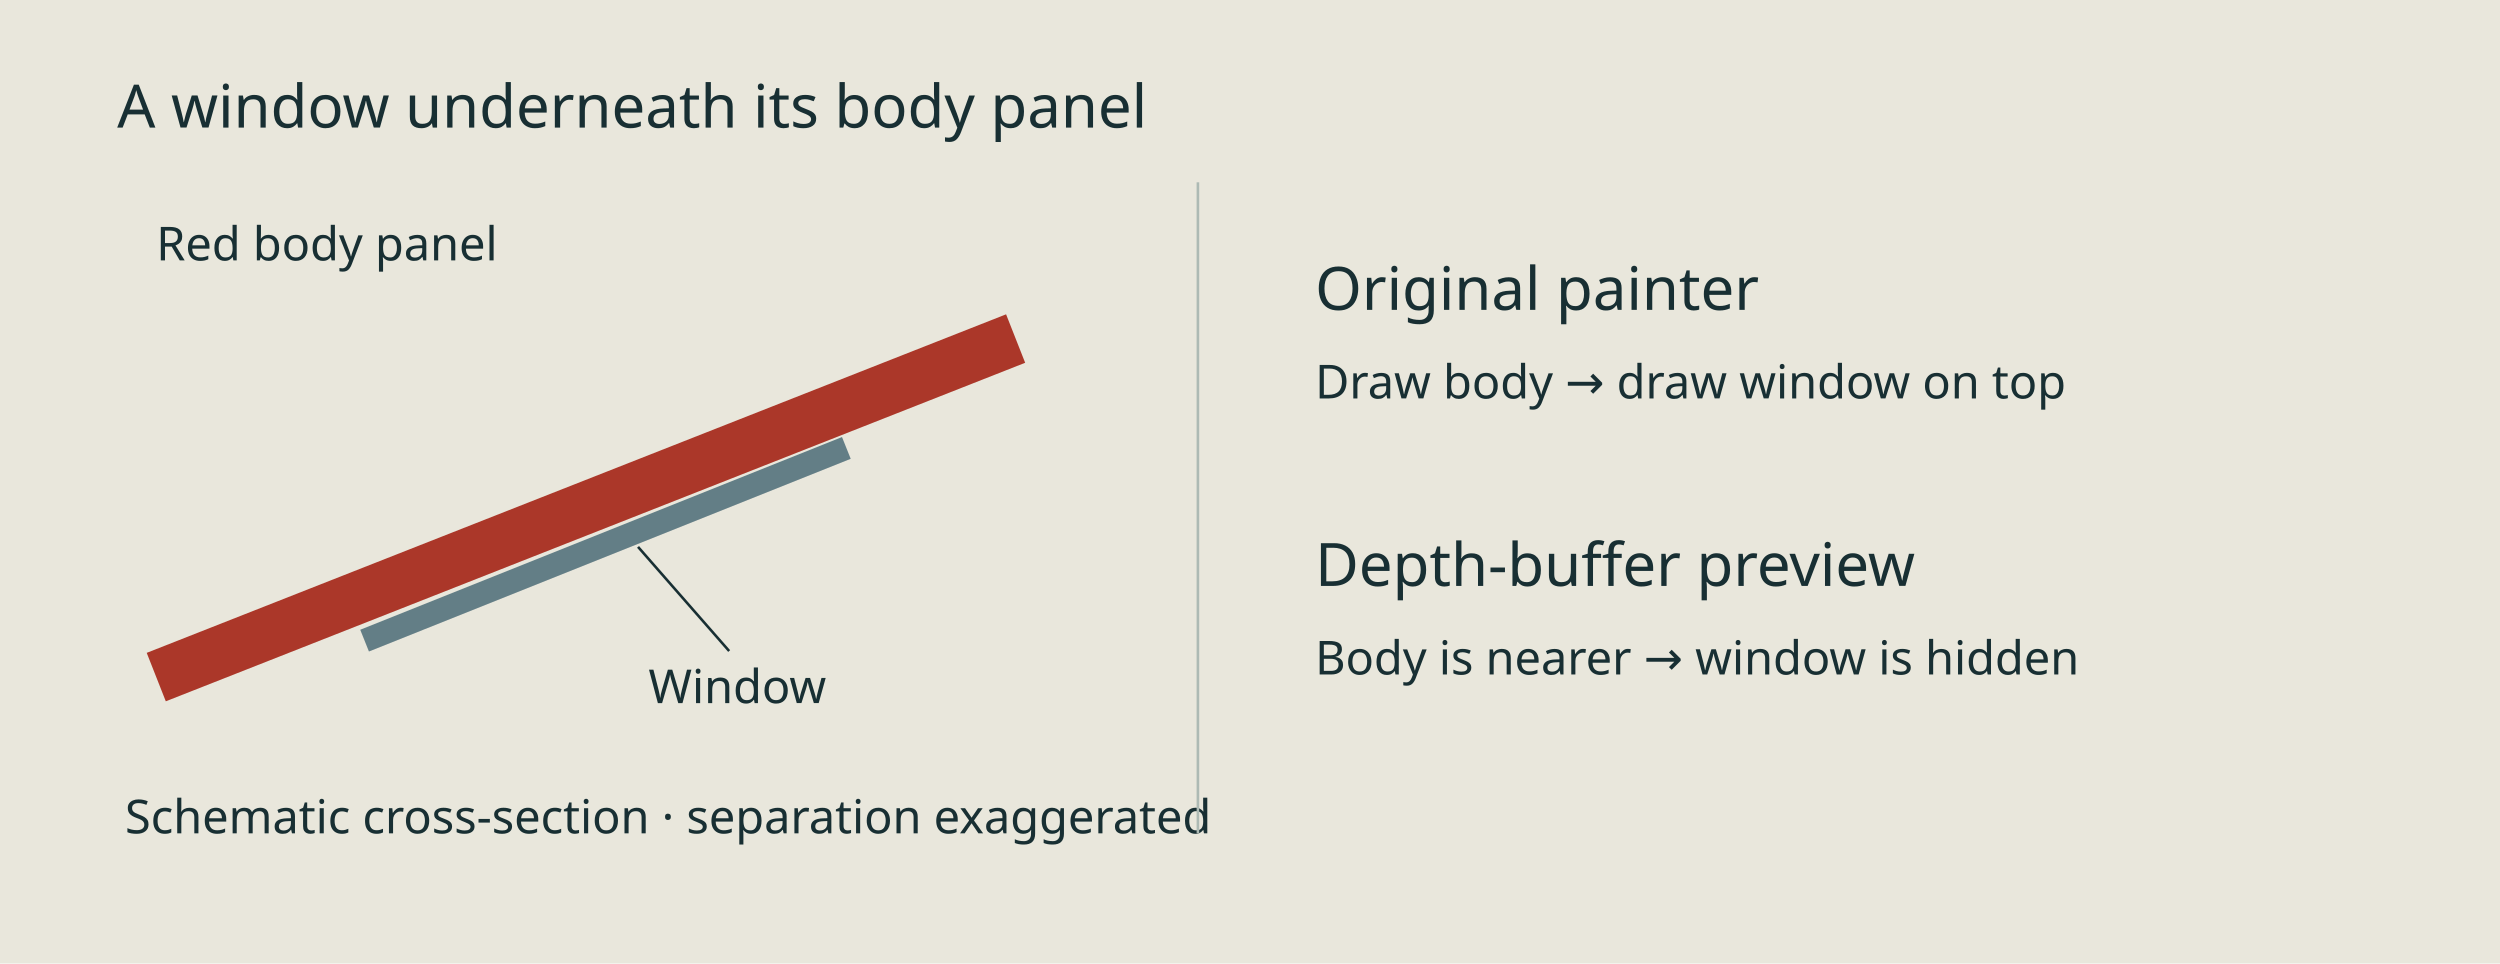
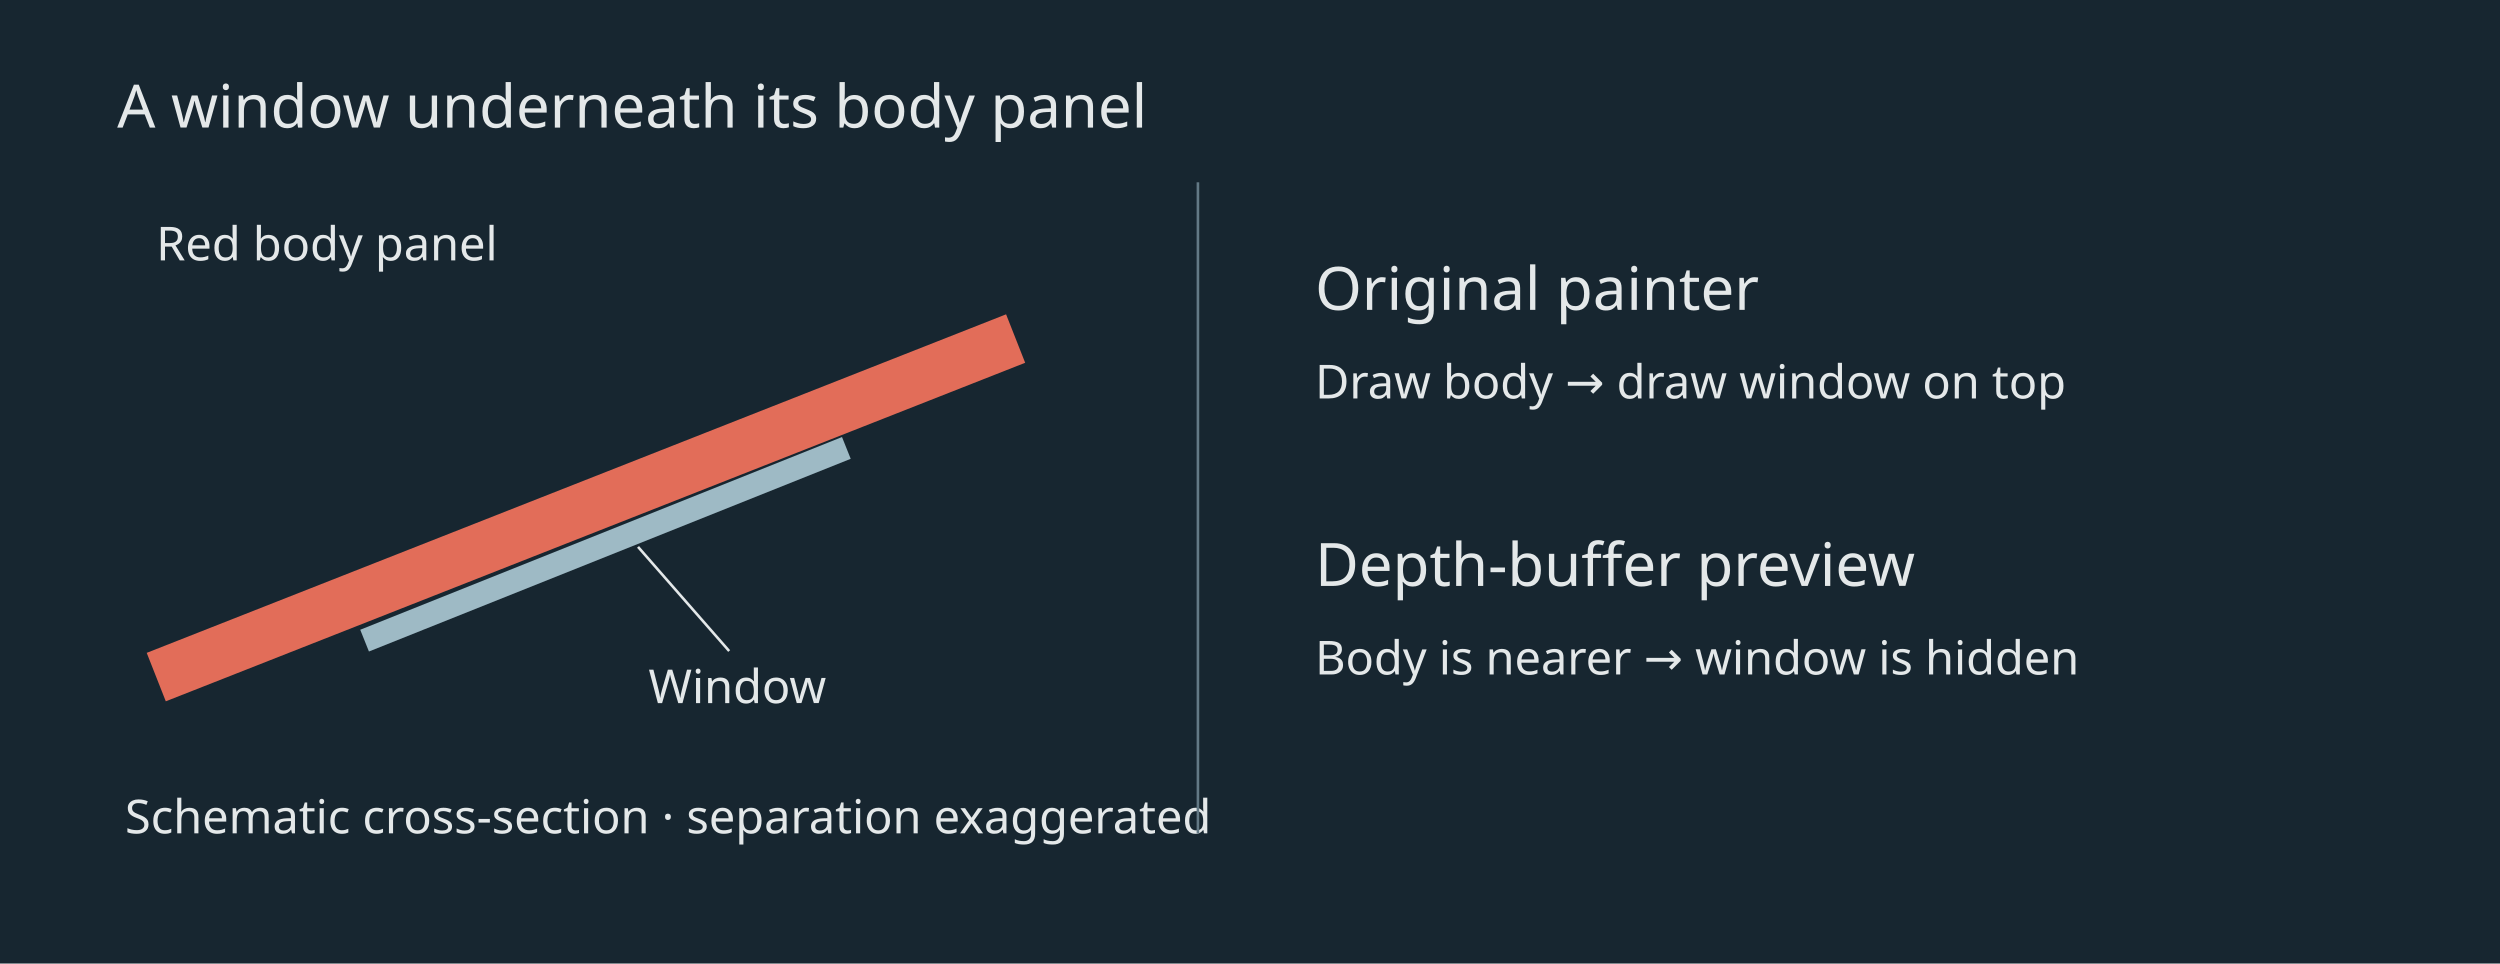
<svg xmlns="http://www.w3.org/2000/svg" viewBox="0 0 960 370">
-   <rect width="960" height="370" fill="#e9e7dc" />
-   <g font-family="sans-serif" fill="#182f33">
+   <rect width="960" height="370" fill="#172630" />
+   <g font-family="sans-serif" fill="#e4e8e9">
    <text x="45" y="49" font-size="23">A window underneath its body panel</text>
-     <path d="M60 260 390 130" stroke="#ab3729" stroke-width="20" />
-     <path d="M140 246 325 172" stroke="#637e86" stroke-width="9" />
+     <path d="M60 260 390 130" stroke="#e26d59" stroke-width="20" />
+     <path d="M140 246 325 172" stroke="#9ebac5" stroke-width="9" />
    <text x="48" y="320" font-size="18">Schematic cross-section · separation exaggerated</text>
    <text x="60" y="100" font-size="18">Red body panel</text>
    <text x="249" y="270" font-size="18">Window</text>
-     <path d="m280 250-35-40" stroke="#182f33" fill="none" />
-     <line x1="460" y1="70" x2="460" y2="320" stroke="#adbab4" />
+     <path d="m280 250-35-40" stroke="#e4e8e9" fill="none" />
+     <line x1="460" y1="70" x2="460" y2="320" stroke="#637985" />
    <text x="505" y="119" font-size="23">Original painter</text>
    <text x="505" y="153" font-size="18">Draw body → draw window on top</text>
    <text x="505" y="225" font-size="23">Depth-buffer preview</text>
    <text x="505" y="259" font-size="18">Body is nearer → window is hidden</text>
  </g>
</svg>
